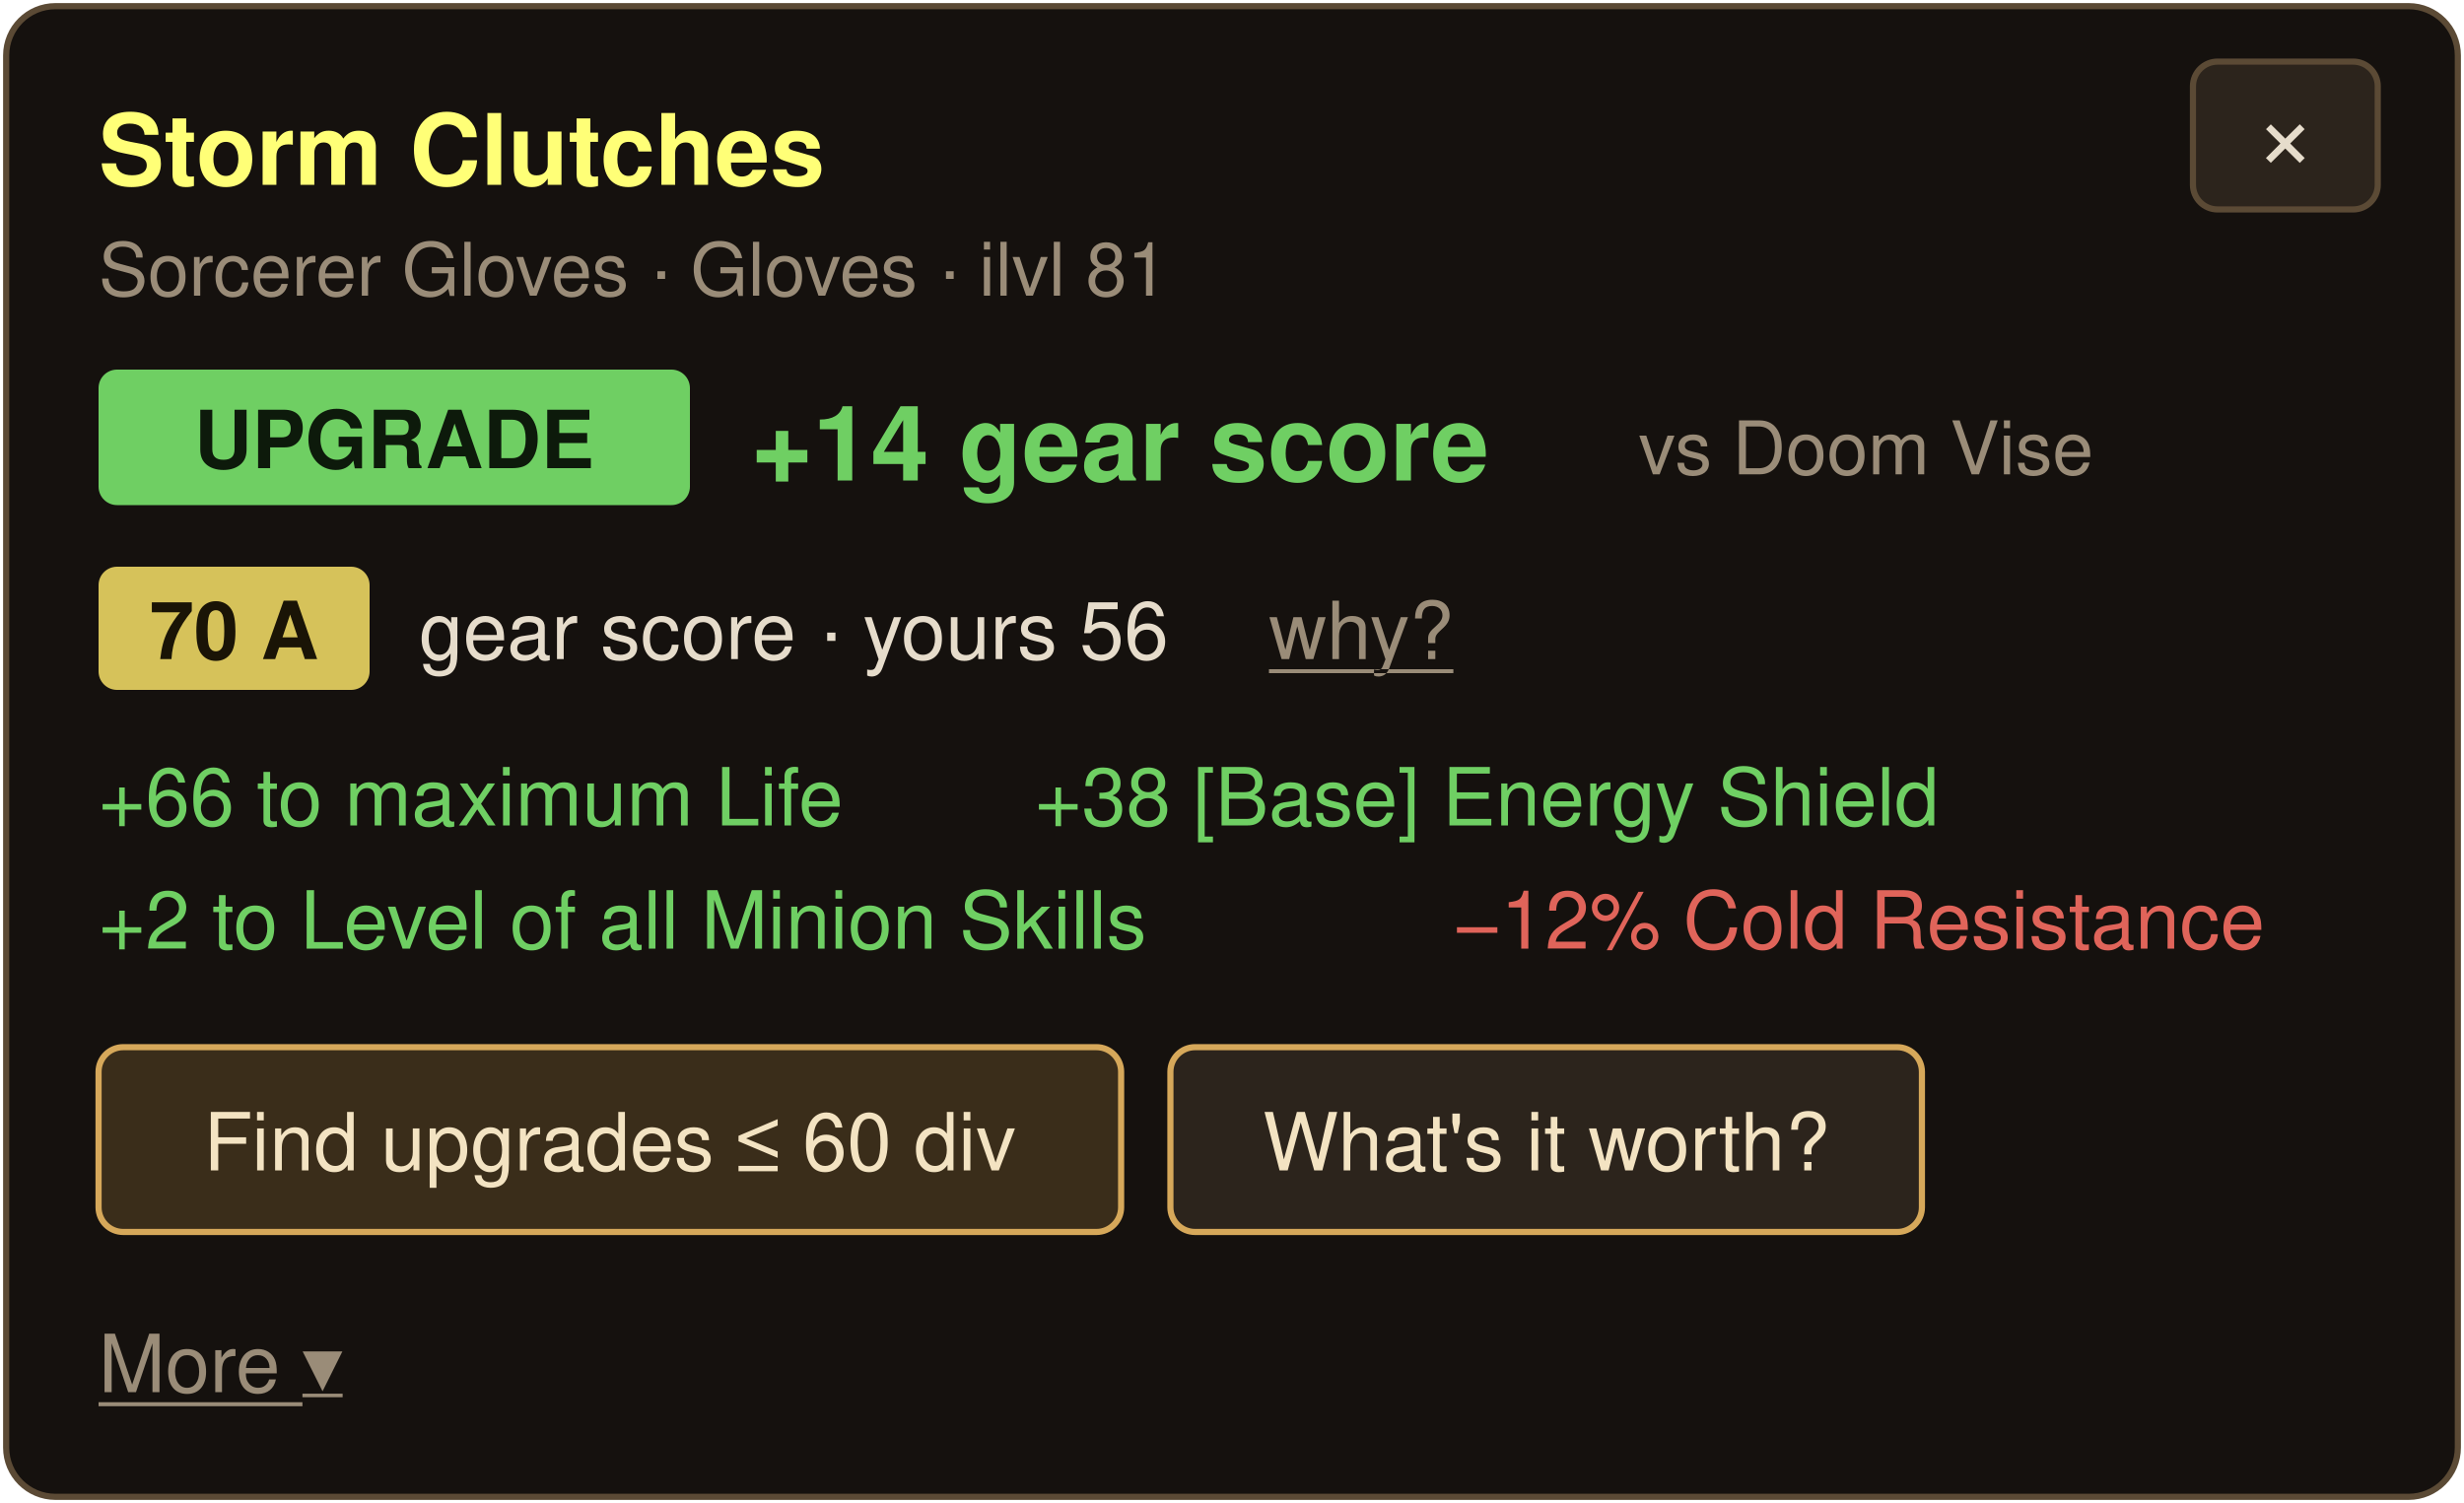
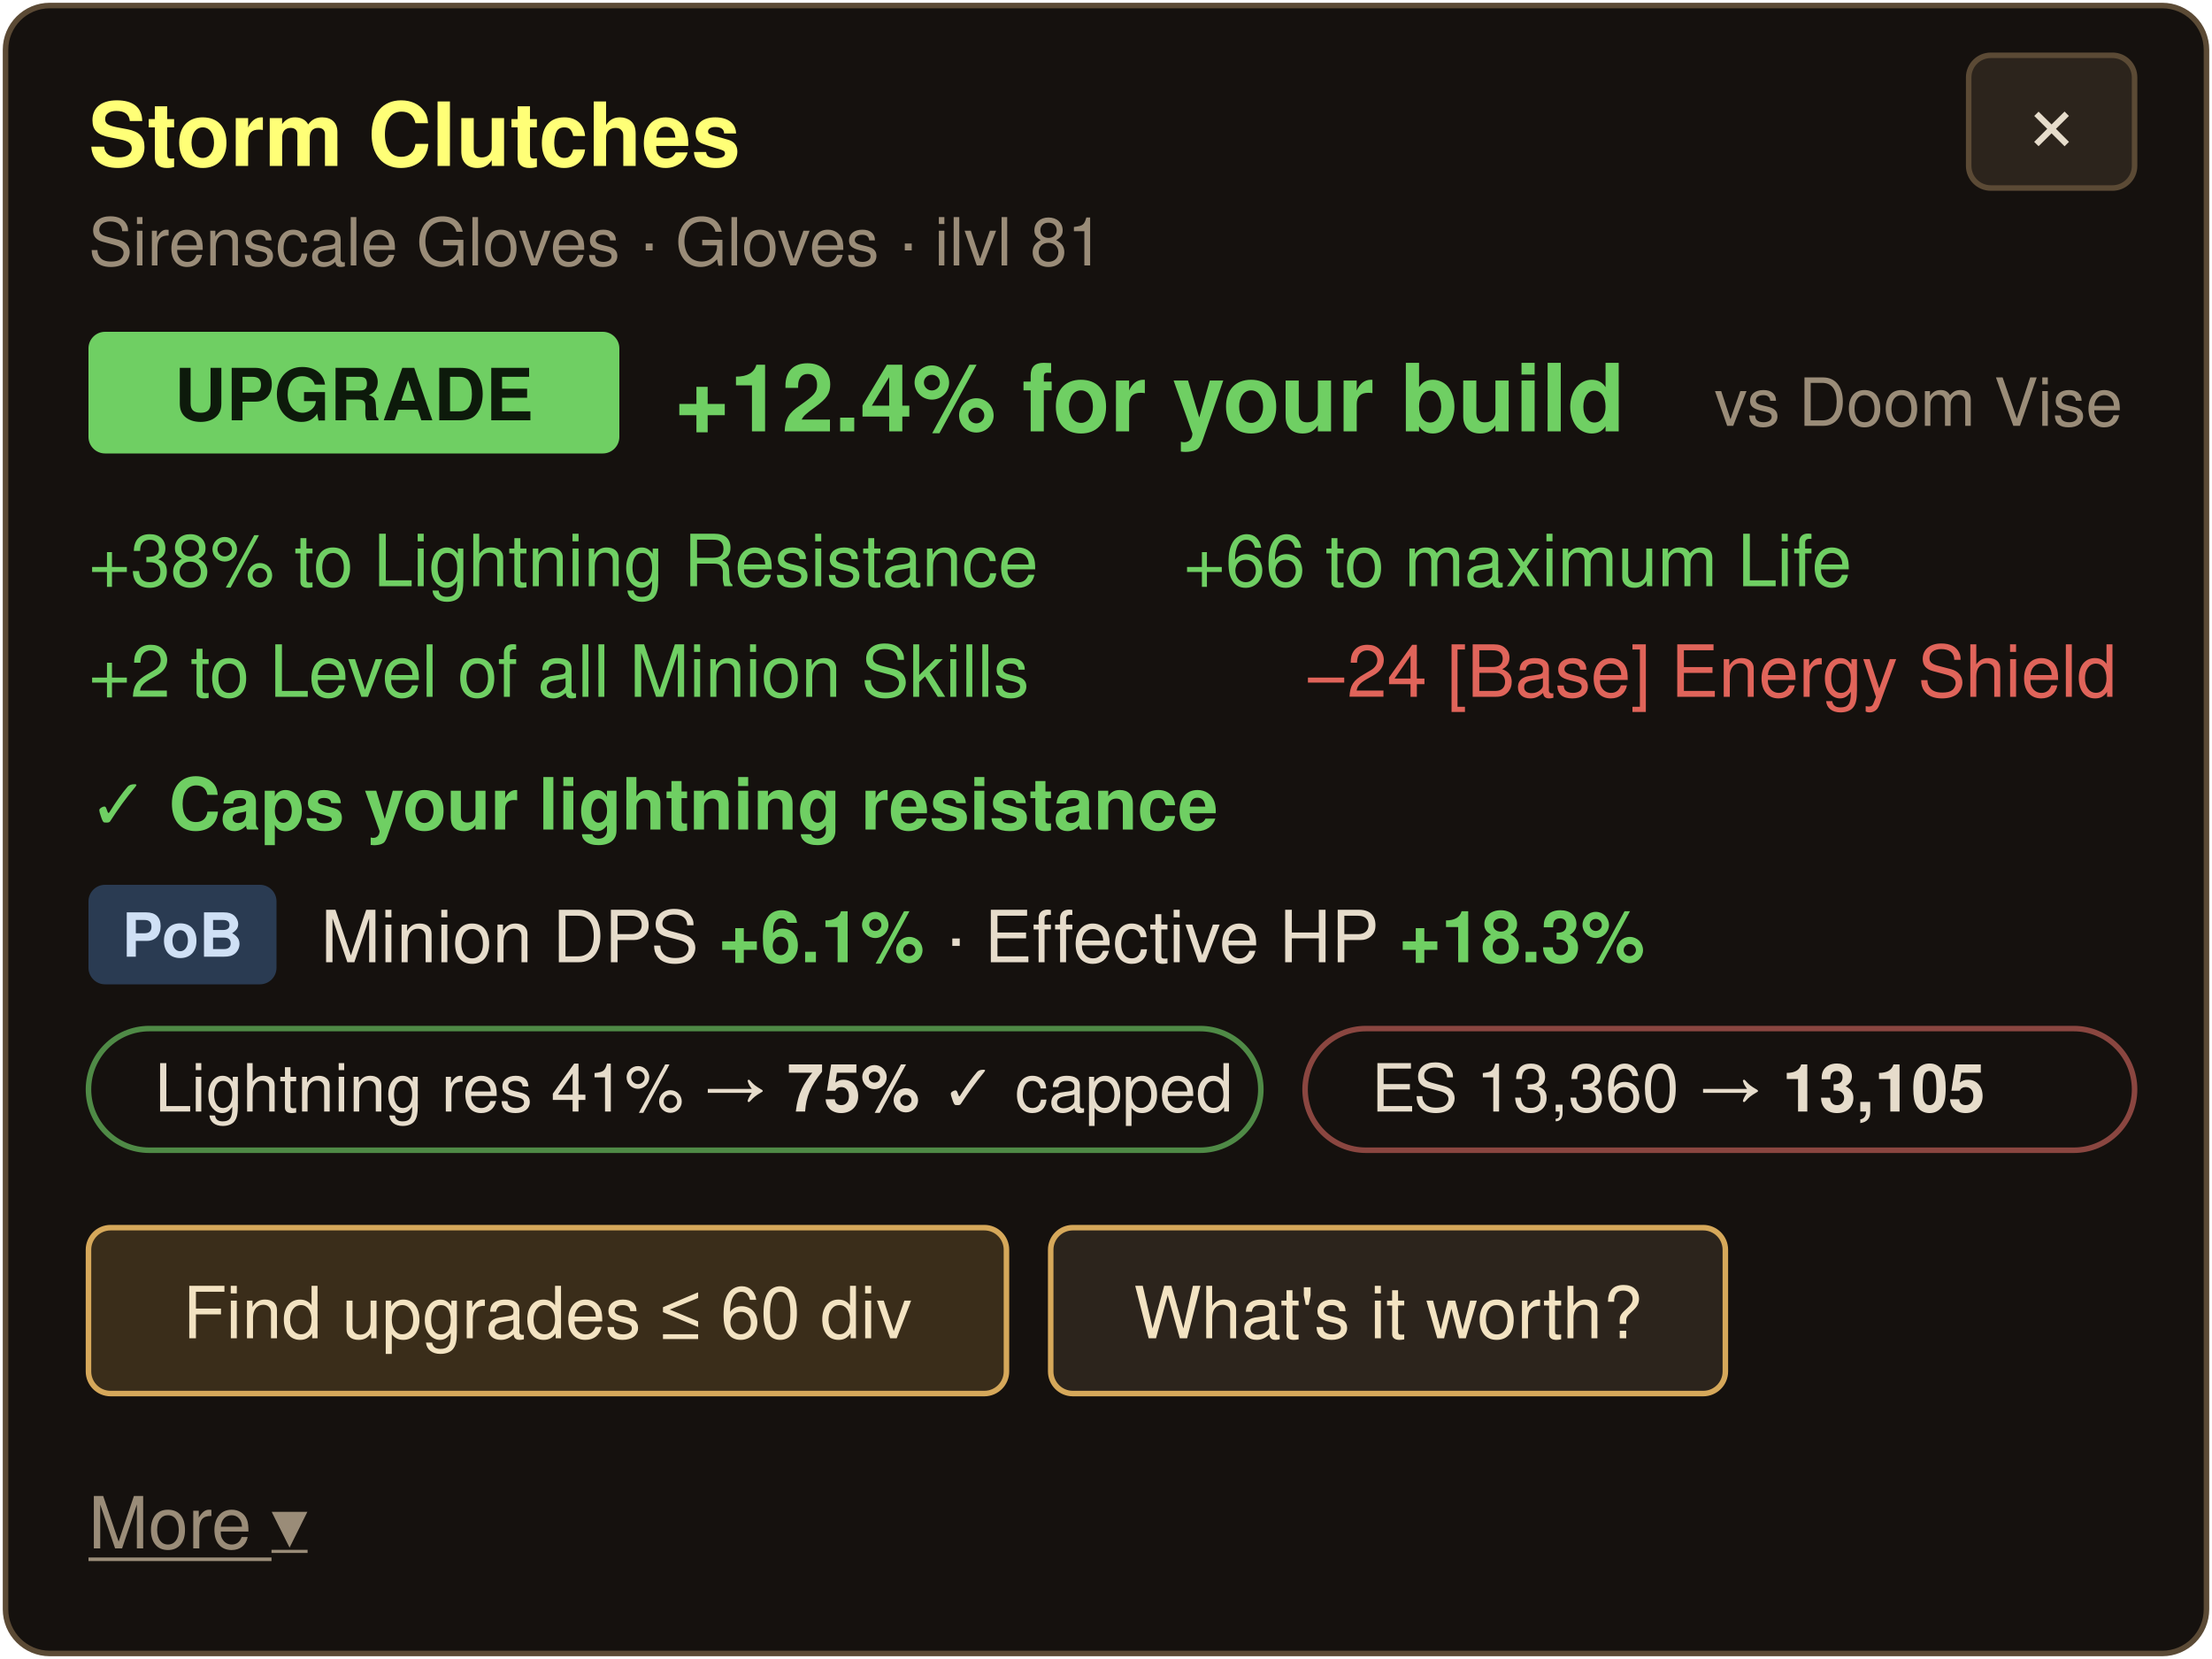
- <svg xmlns="http://www.w3.org/2000/svg" width="400" height="244" viewBox="0 0 400 244" font-family="Segoe UI, Helvetica, Arial, sans-serif" font-size="13">
-   <rect x="1" y="1" width="398" height="242" rx="8" fill="#15110e" stroke="#5b4a35" />
+ <svg xmlns="http://www.w3.org/2000/svg" width="400" height="300" viewBox="0 0 400 300" font-family="Segoe UI, Helvetica, Arial, sans-serif" font-size="13">
+   <rect x="1" y="1" width="398" height="298" rx="8" fill="#15110e" stroke="#5b4a35" />
  <rect x="356" y="10" width="30" height="24" rx="4" fill="#2c241c" stroke="#5b4a35" />
  <text x="371" y="27" text-anchor="middle" font-size="16" fill="#e6dccb">×</text>
  <text x="16" y="30" font-size="16" font-weight="600" fill="#ffff77">Storm Clutches</text>
-   <text x="16" y="48" font-size="12" fill="#9a8c78">Sorcerer Gloves · Gloves · ilvl 81</text>
+   <text x="16" y="48" font-size="12" fill="#9a8c78">Sirenscale Gloves · Gloves · ilvl 81</text>
  <rect x="16" y="60" width="96" height="22" rx="3" fill="#6fcf63" />
  <text x="64" y="76" text-anchor="middle" font-weight="700" fill="#0d1a0b">UPGRADE</text>
-   <text x="122" y="78" font-size="17" font-weight="600" fill="#6fcf63">+14 gear score</text>
-   <text x="266" y="77" font-size="12" fill="#9a8c78">vs Doom Vise</text>
-   <rect x="16" y="92" width="44" height="20" rx="3" fill="#d6c25a" />
-   <text x="38" y="107" text-anchor="middle" font-weight="700" fill="#1a1406">70 A</text>
-   <text x="68" y="107" fill="#e6dccb">gear score · yours 56</text>
-   <text x="206" y="107" fill="#9a8c78" text-decoration="underline">why?</text>
-   <text x="16" y="134" fill="#6fcf63">+66 to maximum Life</text>
-   <text x="168" y="134" fill="#6fcf63">+38 [Base] Energy Shield</text>
-   <text x="16" y="154" fill="#6fcf63">+2 to Level of all Minion Skills</text>
-   <text x="236" y="154" fill="#e0645a">−12% Cold Resistance</text>
-   <rect x="16" y="170" width="166" height="30" rx="4" fill="#3a2d1a" stroke="#d6a85a" />
-   <text x="99" y="190" text-anchor="middle" fill="#f3e3c2">Find upgrades ≤ 60 div</text>
-   <rect x="190" y="170" width="122" height="30" rx="4" fill="#2c241c" stroke="#d6a85a" />
-   <text x="251" y="190" text-anchor="middle" fill="#f3e3c2">What's it worth?</text>
-   <text x="16" y="226" fill="#9a8c78" text-decoration="underline">More ▾</text>
+   <text x="122" y="78" font-size="17" font-weight="600" fill="#6fcf63">+12.4% for your build</text>
+   <text x="310" y="77" font-size="12" fill="#9a8c78">vs Doom Vise</text>
+   <text x="16" y="106" fill="#6fcf63">+38% to Lightning Resistance</text>
+   <text x="214" y="106" fill="#6fcf63">+66 to maximum Life</text>
+   <text x="16" y="126" fill="#6fcf63">+2 to Level of all Minion Skills</text>
+   <text x="236" y="126" fill="#e0645a">−24 [Base] Energy Shield</text>
+   <text x="16" y="150" font-weight="600" fill="#6fcf63">✓ Caps your lightning resistance</text>
+   <rect x="16" y="160" width="34" height="18" rx="3" fill="#2a3b52" />
+   <text x="33" y="173" text-anchor="middle" font-size="11" font-weight="700" fill="#cfe0f5">PoB</text>
+   <text x="58" y="174" fill="#e6dccb">Minion DPS <tspan font-weight="700" fill="#6fcf63">+6.1%</tspan> · Effective HP <tspan font-weight="700" fill="#6fcf63">+18.3%</tspan>
+   </text>
+   <rect x="16" y="186" width="212" height="22" rx="11" fill="none" stroke="#4f8a46" />
+   <text x="28" y="201" font-size="12" fill="#e6dccb">Lightning res 41% → <tspan font-weight="700">75%</tspan> ✓ capped</text>
+   <rect x="236" y="186" width="150" height="22" rx="11" fill="none" stroke="#8a4640" />
+   <text x="248" y="201" font-size="12" fill="#e6dccb">ES 13,360 → <tspan font-weight="700">13,105</tspan>
+   </text>
+   <rect x="16" y="222" width="166" height="30" rx="4" fill="#3a2d1a" stroke="#d6a85a" />
+   <text x="99" y="242" text-anchor="middle" fill="#f3e3c2">Find upgrades ≤ 60 div</text>
+   <rect x="190" y="222" width="122" height="30" rx="4" fill="#2c241c" stroke="#d6a85a" />
+   <text x="251" y="242" text-anchor="middle" fill="#f3e3c2">What's it worth?</text>
+   <text x="16" y="280" fill="#9a8c78" text-decoration="underline">More ▾</text>
</svg>
